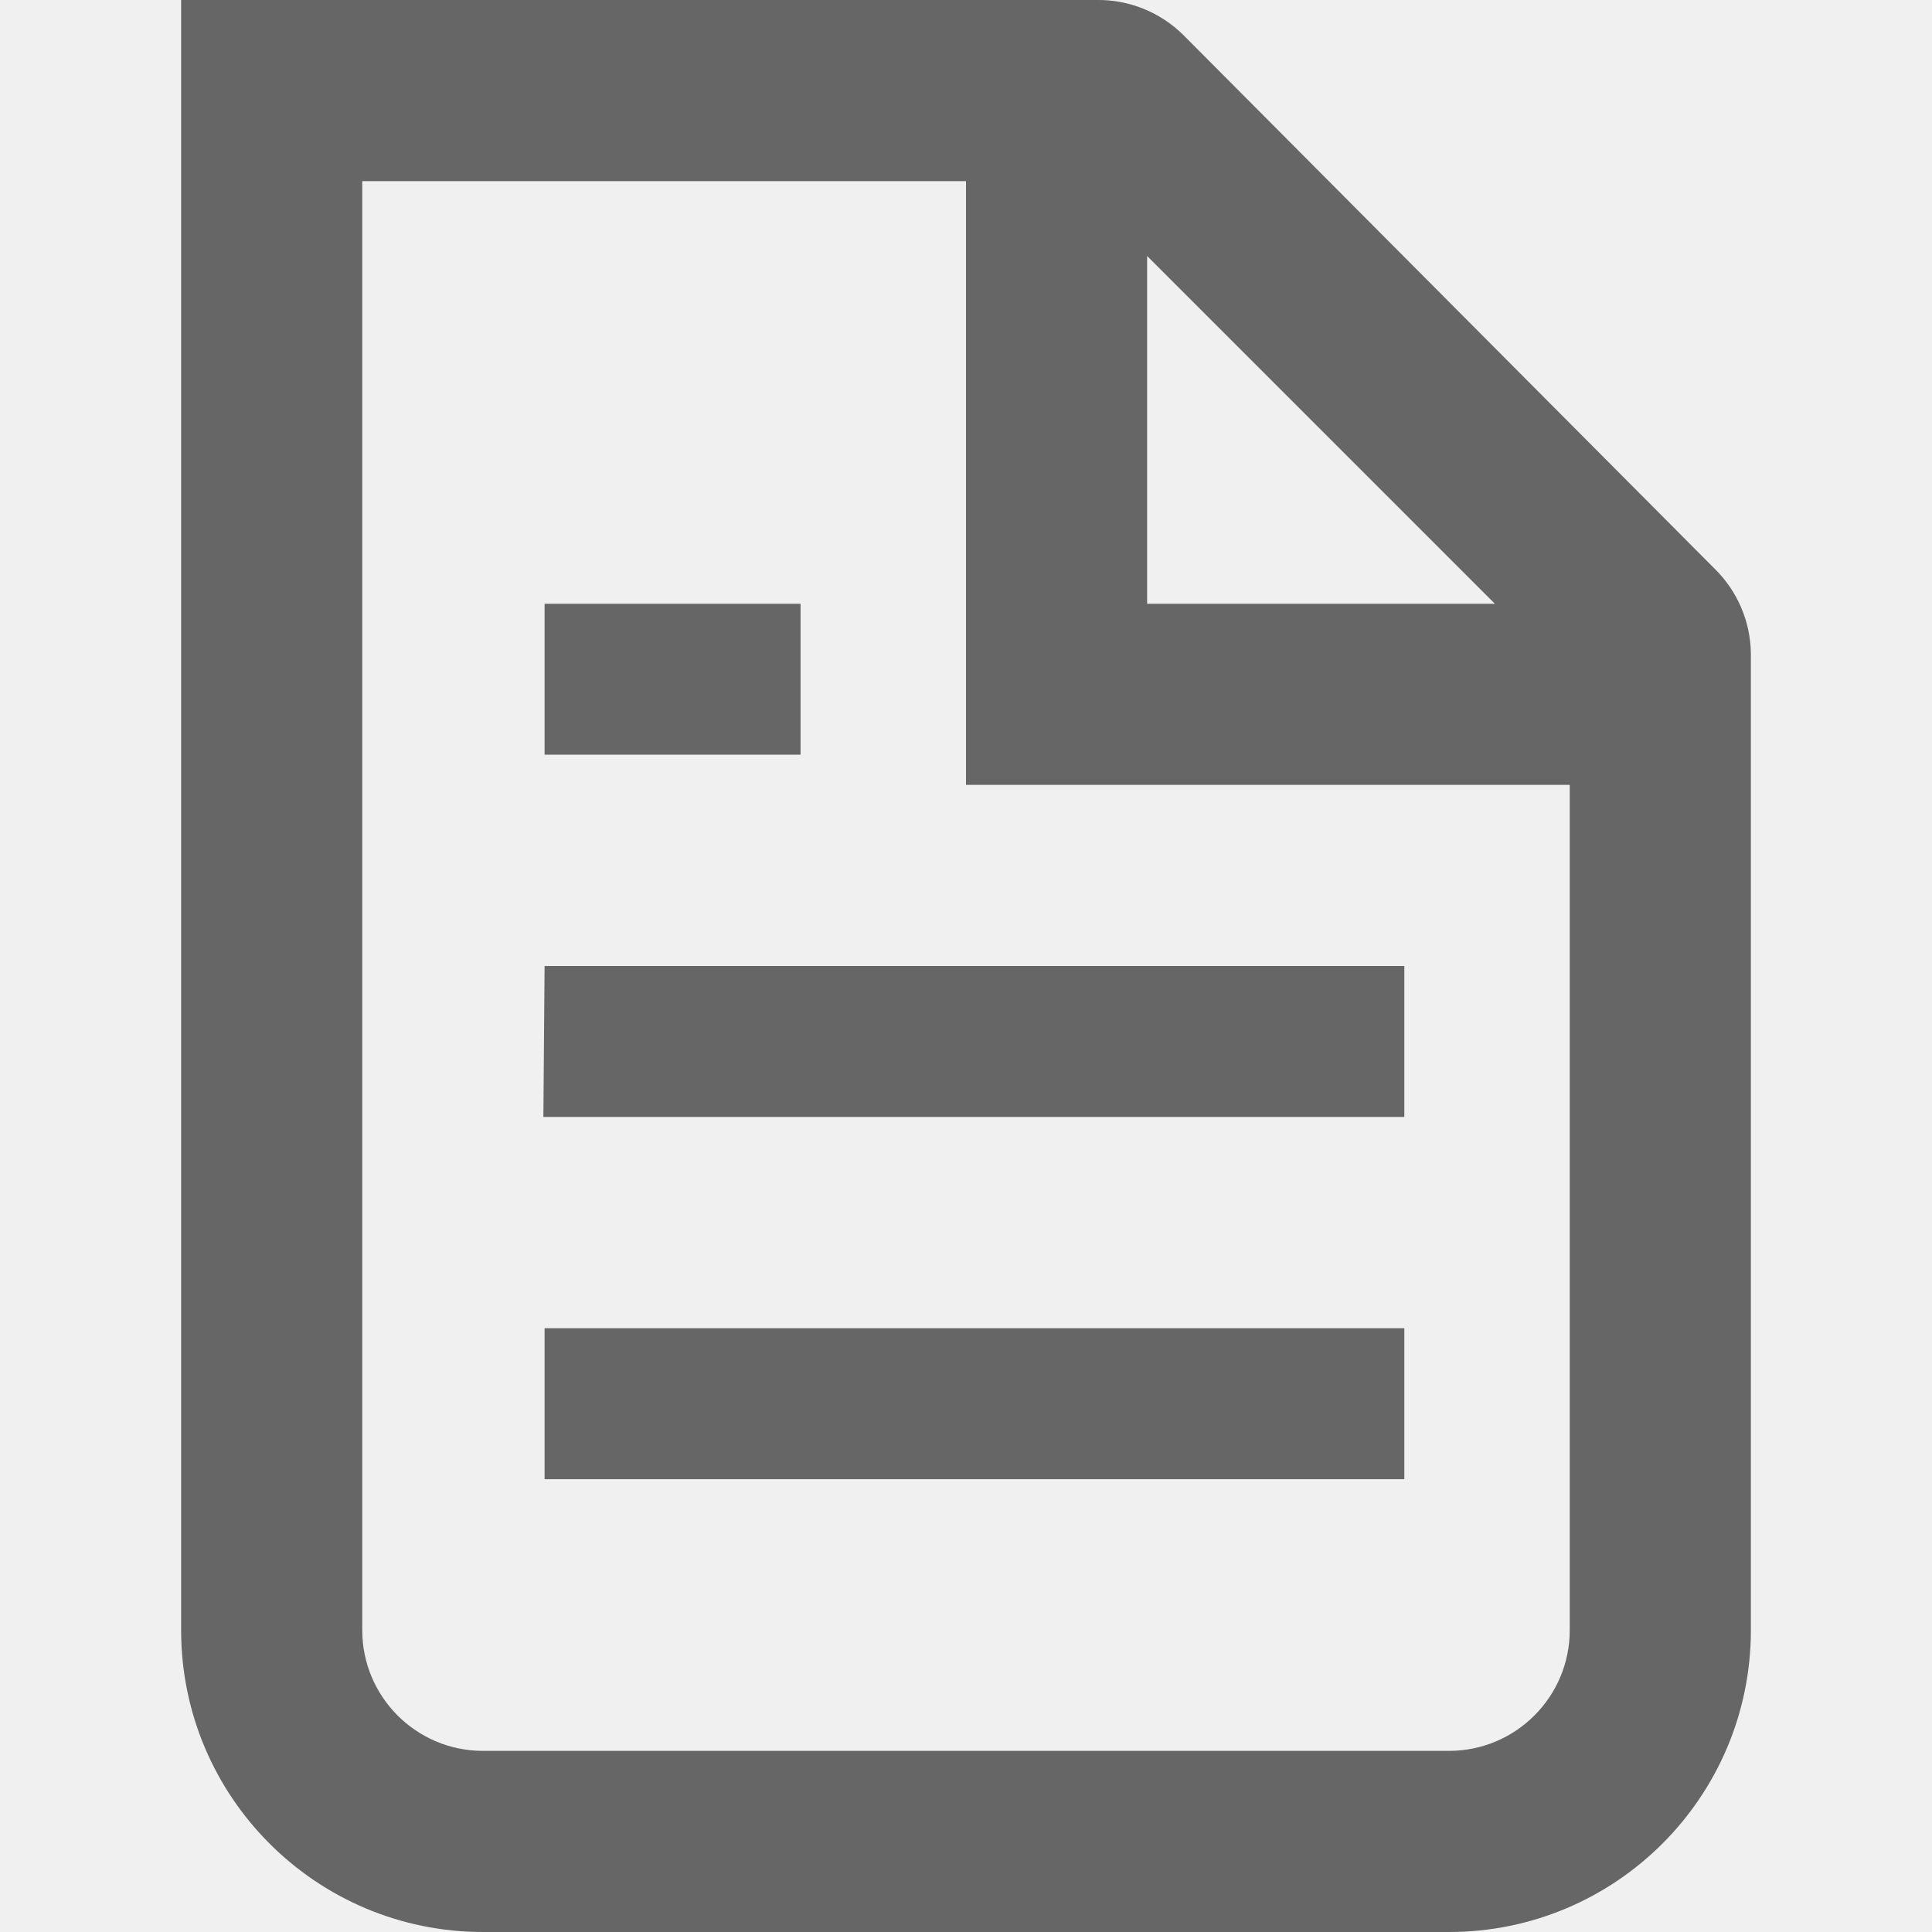
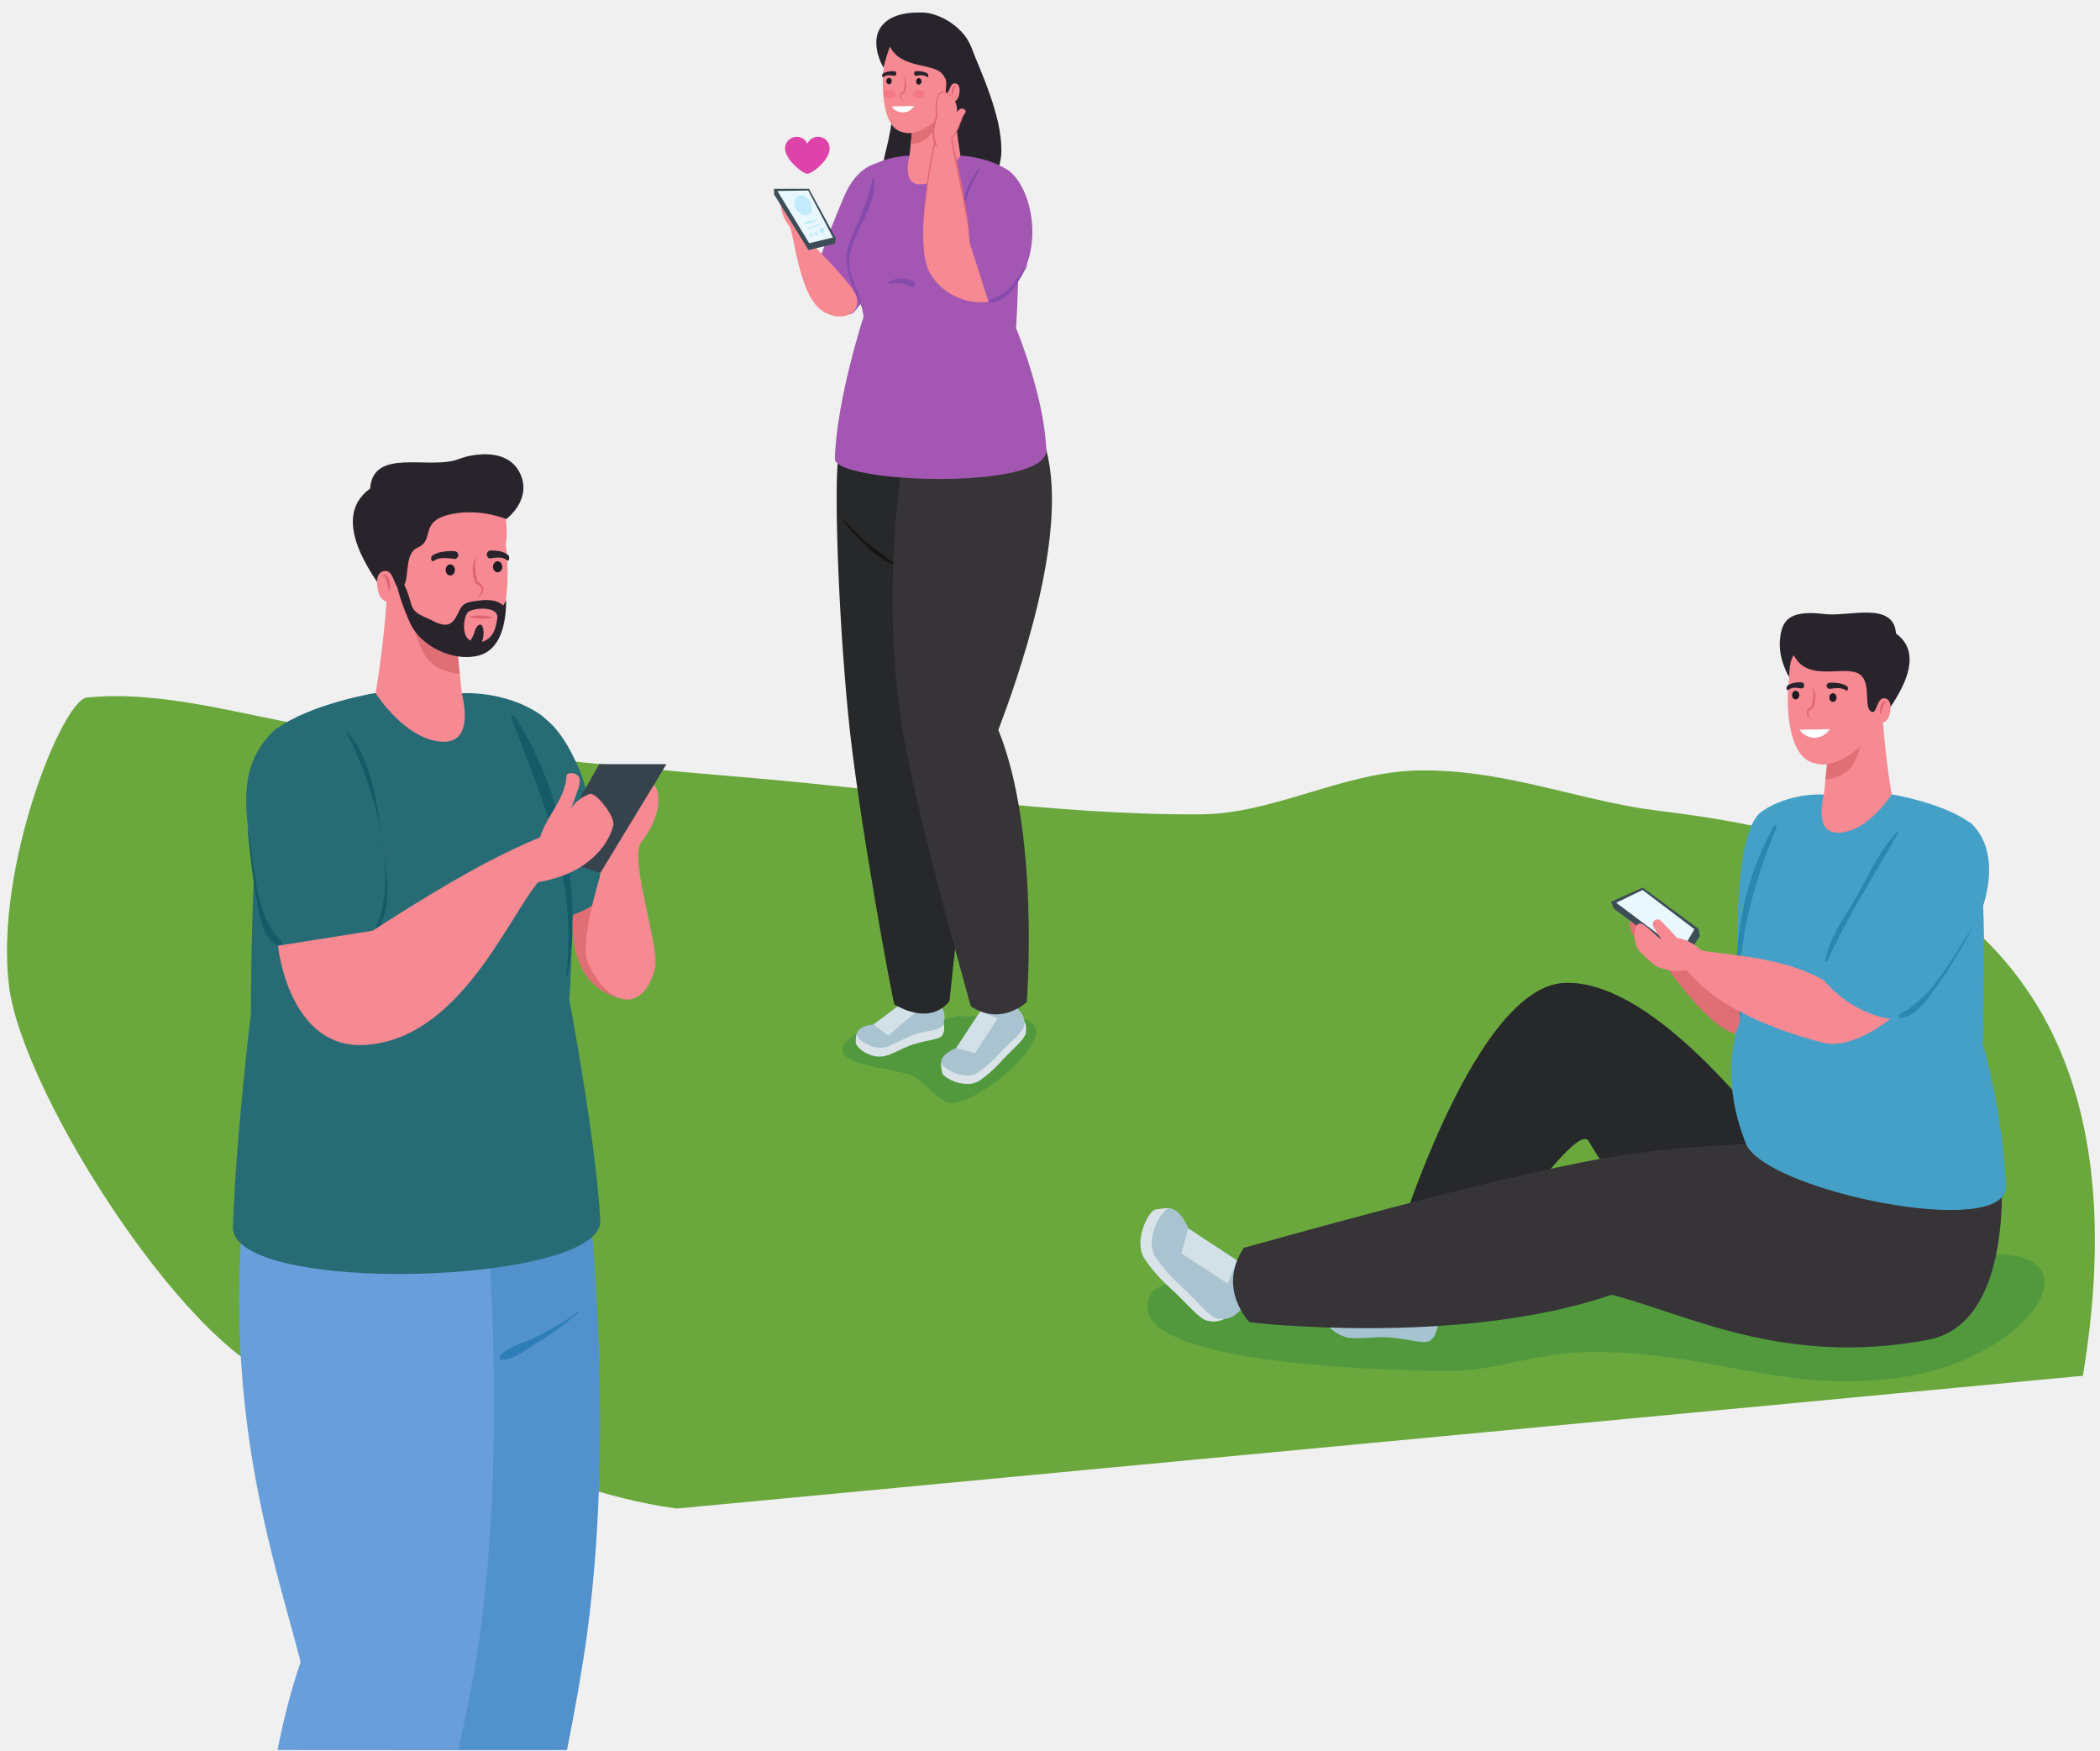
- <svg xmlns="http://www.w3.org/2000/svg" fill="none" viewBox="0 0 16 16">
-   <path d="M14.5 13.5V5.41a1 1 0 0 0-.3-.7L9.8.29A1 1 0 0 0 9.08 0H1.5v13.5A2.5 2.5 0 0 0 4 16h8a2.5 2.5 0 0 0 2.5-2.5m-1.5 0v-7H8v-5H3v12a1 1 0 0 0 1 1h8a1 1 0 0 0 1-1M9.5 5V2.12L12.38 5zM5.13 5h-.62v1.25h2.12V5zm-.62 3h7.12v1.25H4.5zm.62 3h-.62v1.25h7.12V11z" clip-rule="evenodd" fill="#666" fill-rule="evenodd" />
+ <svg xmlns="http://www.w3.org/2000/svg" viewBox="0 0 300 250">
+   <style>.B{fill:#f68992}.C{fill:#df6574}.D{fill:#29242c}.E{fill:#fff}.F{fill:#e06e75}.G{fill:#a9c4d0}.H{fill:#d2e1e7}.I{fill:#1f1b20}.J{fill:#e97d83}.K{fill:#d9e3e8}</style>
+   <defs>
+     <linearGradient id="A" x1=".439" x2=".448" y1="0" y2="0" gradientTransform="scale(1822.85 -1822.85)rotate(90 .826 -.145)" href="#U">
+       <stop offset="0" stop-color="#8ed8f0" />
+     </linearGradient>
+     <linearGradient id="B" x1=".439" x2=".448" y1="0" y2="0" gradientTransform="scale(1822.85 -1822.85)rotate(90 .83 -.141)" href="#U">
+       <stop offset="0" stop-color="#8ed8f0" />
+     </linearGradient>
+     <linearGradient id="C" x1=".421" x2=".43" y1="0" y2="0" gradientTransform="scale(1822.85 -1822.85)rotate(90 .83 -.141)" href="#U">
+       <stop offset="0" stop-color="#8cd7f0" />
+       <stop offset=".5" stop-color="#8cd7f0" />
+       <stop offset="1" stop-color="#8dd8f0" />
+     </linearGradient>
+     <linearGradient id="D" x1=".439" x2=".448" y1="0" y2="0" gradientTransform="scale(1822.85 -1822.85)rotate(90 .834 -.138)" href="#U">
+       <stop offset="0" stop-color="#8ed8f0" />
+     </linearGradient>
+     <linearGradient id="E" x1=".377" x2=".387" y1="0" y2="0" gradientTransform="scale(1822.86 -1822.86)rotate(90 .826 -.145)" href="#U">
+       <stop offset="0" stop-color="#8ad6ef" />
+       <stop offset=".5" stop-color="#8ad7f0" />
+     </linearGradient>
+     <linearGradient id="F" x1=".377" x2=".387" y1="0" y2="0" gradientTransform="scale(1822.86 -1822.86)rotate(90 .83 -.141)" href="#U">
+       <stop offset="0" stop-color="#8ad6ef" />
+       <stop offset=".5" stop-color="#8ad7f0" />
+     </linearGradient>
+     <linearGradient id="G" x1=".363" x2=".373" y1="0" y2="0" gradientTransform="scale(1822.86 -1822.86)rotate(90 .83 -.141)" href="#U">
+       <stop offset="0" stop-color="#89d6ef" />
+     </linearGradient>
+     <linearGradient id="H" x1=".377" x2=".387" y1="0" y2="0" gradientTransform="scale(1822.86 -1822.86)rotate(90 .834 -.138)" href="#U">
+       <stop offset="0" stop-color="#8ad6ef" />
+       <stop offset=".5" stop-color="#8ad7f0" />
+     </linearGradient>
+     <linearGradient id="I" x1=".421" x2=".43" y1="0" y2="0" gradientTransform="scale(1822.85 -1822.85)rotate(90 .826 -.145)" href="#U">
+       <stop offset="0" stop-color="#8cd7f0" />
+       <stop offset=".5" stop-color="#8cd7f0" />
+       <stop offset="1" stop-color="#8dd8f0" />
+     </linearGradient>
+     <linearGradient id="J" x1=".401" x2=".41" y1="0" y2="0" gradientTransform="scale(1822.83 -1822.83)rotate(90 .838 -.133)" href="#U">
+       <stop offset="0" stop-color="#8bd7f0" />
+     </linearGradient>
+     <clipPath id="K">
+       <path d="M1238.121 952.809h7.48v17.203h-7.48Zm0 0" />
+     </clipPath>
+     <clipPath id="L">
+       <path d="M1251.54 952.809h7.472v17.203h-7.473Zm0 0" />
+     </clipPath>
+     <clipPath id="M">
+       <path d="M1251.54 986.207h7.472v17.215h-7.473Zm0 0" />
+     </clipPath>
+     <clipPath id="N">
+       <path d="M1264.96 952.809h7.481v17.203h-7.48Zm0 0" />
+     </clipPath>
+     <clipPath id="O">
+       <path d="M1238.121 1065.441h7.48v17.188h-7.48Zm0 0" />
+     </clipPath>
+     <clipPath id="P">
+       <path d="M1251.54 1065.441h7.472v17.188h-7.473Zm0 0" />
+     </clipPath>
+     <clipPath id="Q">
+       <path d="M1251.54 1090.988h7.472v17.192h-7.473Zm0 0" />
+     </clipPath>
+     <clipPath id="R">
+       <path d="M1264.96 1065.441h7.481v17.188h-7.48Zm0 0" />
+     </clipPath>
+     <clipPath id="S">
+       <path d="M1238.121 986.207h7.48v17.215h-7.48Zm0 0" />
+     </clipPath>
+     <clipPath id="T">
+       <path d="M1281.762 1022.238h7.476v17.192h-7.476Zm0 0" />
+     </clipPath>
+     <linearGradient id="U" gradientUnits="userSpaceOnUse" />
+   </defs>
+   <path fill="#6aa83e" d="M297.554 196.492c12.901-77.668-50.795-78.833-64.019-81.195-10.453-1.87-19.915-5.463-30.972-5.255-10.686.196-20.573 6.21-31.11 6.266-21.263.114-43.069-3.438-64.283-5.224-21.008-1.772-41.653-3.753-62.596-7.315-10.462-1.778-21.572-5.209-32.177-4.141-3.475.353-13.162 24.234-11.115 41.14 1.904 15.729 26.733 54.204 40.384 56.679 18.26 3.311 33.978 15.052 54.974 18.009" />
+   <path d="M58.34 249.942h20.767c1.142-4.976 2.105-9.492 2.727-13.013 4.27-24.168 4.078-43.23.427-62.87-3.373-18.16-29.285-8.645-31.425 3.883-4.376 25.597 12.123 57.09 12.123 57.09s-3.035 5.843-4.618 14.91" class="B" />
+   <path fill="#5191cc" d="M55.552 249.942h25.45c1.208-6.123 2.225-11.848 2.854-16.483 4.444-32.789-.415-68.202-.415-68.202s-32.005-6.155-34.602 10.82c-4.024 26.333 6.193 43.57 10.166 57.1-1.627 5.345-2.729 11.043-3.453 16.765" />
+   <path d="M42.726 249.942h20.999l1.904-8.036c5.105-24.008 5.576-43.064 2.608-62.818-2.74-18.265-28.968-9.654-31.54 2.792-5.262 25.434 10.136 57.475 10.136 57.475s-2.259 4.014-4.107 10.587" class="B" />
+   <path fill="#689fdb" d="M39.648 249.942h25.831c.929-4.197 1.724-8.1 2.297-11.432 5.576-32.617 1.105-71.648 1.105-71.648s-33.162-8.442-34.358 8.694c-2.003 28.608 4.92 48.152 8.424 61.812-1.379 4.022-2.453 8.265-3.3 12.574" />
+   <g fill="#276b75">
+     <path d="M69.687 107.426c-.677 16.03-1.043 18.576 1.853 21.9 3.357 3.854 14.752.667 14.752.667-.535-2.359-1.05-14.16-3.488-19.977-3.147-7.509-6.223-8.046-6.223-8.046s-6.81 3.436-6.894 5.456" />
+     <path d="M33.27 175.197c-.33 9.915 53.003 8.323 52.49-.908-.644-11.585-4.427-31.492-4.427-31.492s2.411-36.224-4.107-40.72c-5.158-3.556-11.396-3.063-11.396-3.063l-12.373-.008s-9.131 1.533-13.996 5.109c-3.705 2.724-3.615 40.61-3.615 40.61s-2.144 17.596-2.575 30.472" />
+   </g>
+   <path d="M69.052 92.726c-1.557 1.046-3.657.804-3.657.804l.57 5.484s1.977 6.924-2.499 6.924c-5.43 0-9.805-6.932-9.805-6.932 1.456-8.738 1.711-15.526 1.711-15.526s-.83-1.818-.537-5.943c.379-5.201 9.458-8.448 9.458-8.448l7.516 2.921s.938 3.165.436 5.71c.697 5.257.16 12.767-3.193 15.006" class="B" />
+   <path d="M65.564 65.551c1.75-.692 7.295-1.826 8.905 2.469 1.336 3.563-2.144 6.115-2.144 6.115s-3.58-1.525-7.62-.751c-5.043.963-2.435 3.705-5.043 4.824-2.192.948-.891 5.307-2.433 5.822-1.416.47-1.871 1.984-2.315.69-.328-.951-8.477-10.324-2.042-14.936.43-5.96 8.564-2.598 12.692-4.233" class="D" />
+   <path d="M59.299 90.263c3.207 2.896 6.096 3.267 6.096 3.267l.286 2.77c-4.053-.62-5.113-2.121-6.382-6.037" class="F" />
+   <path d="M57.229 84.03c1.403-.239-.383 1.772-1.44 1.936-.757.117-1.452-.354-1.742-1.443-.321-1.2-.381-2.903.977-2.976 1.334-.07 1.24 2.647 2.205 2.483" class="B" />
+   <path d="M55.597 84.553l-.338-1.443c-.075-.342-.207-.69-.35-.779-.17-.062-.395.092-.387.075l.072-.12a.43.43 0 0 1 .363-.191c.21.03.375.184.477.356.107.17.173.36.238.552.086.388.107.781.06 1.075-.041.298-.135.475-.135.475" class="C" />
+   <path fill="#276b75" d="M39.708 135.07c4.83 3.649 21.954-4.592 21.748-8.964-.38-8.038-18.561-25.423-22.316-21.776-5.443 5.288-4.15 11.538-2.757 20.336 1.212 7.636 3.223 10.45 3.325 10.403" />
+   <path fill="#135b67" d="M49.498 104.65c3.812 7.23 7.813 20.464 4.03 28.2-.068.141.123.318.232.178 2.53-3.201 1.42-8.884.888-12.549-.735-5.064-1.4-11.941-5.003-15.944zm31.575 34.785c2.284-11.776-.889-27.04-7.572-37.102-.147-.224-.557-.087-.452.189 4.742 12.405 9.482 23.192 7.84 36.889z" />
+   <path d="M67.977 79.497l-.09.93c-.024.301-.001.61.013.909.042.601.174 1.191.344 1.777l-.098-.107c.237.129.478.273.66.497.179.219.301.52.262.814-.075.594-.593.965-1.075 1.075.455-.217.81-.65.818-1.09.01-.456-.42-.752-.831-.956l-.067-.032-.03-.075a5.1 5.1 0 0 1-.359-1.89c-.014-.324.053-.645.118-.962s.196-.604.335-.89" class="C" />
+   <path d="M72.553 80.089c-.097-.007-.333-.351-1.01-.442-.705-.102-1.56.158-1.66.107a.616.616 0 0 1-.042-1.078c.067-.048.782-.098 1.522.047s1.198.485 1.27.585c.218.316.076.789-.08.781m-10.726.07c.116-.005.403-.349 1.222-.44.856-.105 1.893.159 2.012.107.52-.222.56-.822.05-1.08-.082-.045-.946-.097-1.844.05-.898.141-1.453.484-1.537.581-.269.32-.098.792.097.782" class="D" />
+   <path d="M70.433 80.955c0 .433.294.786.662.786.356 0 .657-.353.657-.786s-.301-.794-.657-.794c-.368 0-.662.356-.662.794m-5.453.453c0 .435-.295.786-.662.786-.357 0-.655-.35-.655-.786s.298-.794.655-.794c.367 0 .662.356.662.794" class="I" />
+   <path fill="#135b67" d="M35.383 118.548c.359 3.575.724 7.099 1.386 10.631.328 1.762.955 5.245 3.056 5.825.347.097.652-.37.365-.627-3.866-3.436-3.754-11.081-4.74-15.837z" />
+   <path d="m89.81 142.797-3.968-14.163c-2.498 1.523-3.971 2.038-3.971 2.038s-1.393 10.943 7.94 12.125" class="F" />
+   <path d="M83.939 137.435c-1.227-2.767 1.92-12.774 1.92-12.774s-.987-2.396-.251-4.506c.597-1.705 4.006-3.675 4.006-3.675s1.67-4.087 3.506-4.42c.838-.155 1.253 2.25.666 4.089-.995 3.13-2.207 3.912-2.42 4.589-1.082 3.505 2.973 14.781 2.172 17.697-1.84 6.676-6.927 5.007-9.599-1" class="B" />
+   <path fill="#36434c" d="m78.178 122.24 7.597 2.421 9.432-15.525h-9.6z" />
+   <g class="B">
+     <path d="M52.367 149.231C66.642 148.15 73.431 128.674 77.845 125l-.333-5.566c-5.407 2.225-11.627 5.338-24.284 13.491l-13.52 2.145s1.507 15.014 12.66 14.162" />
+     <path d="M76.91 120.474c.686-3.576 3.896-6.118 4.023-9.751.015-.443 2.515-.73 1.754 1.67-.585 1.836-1.46 4.005-1.46 4.005s.328-2.008 3.003-3.003c.864-.321 3.704 3.21 3.38 4.506-.792 3.19-3.524 5.128-4.102 5.543-2.95 2.115-6.792 2.56-6.792 2.56z" />
+   </g>
+   <path d="M72.325 85.72c-.056 3.055-.63 7.27-4.292 7.991-3.514.697-7.871-1.437-9.391-4.612-.903-1.897-2.12-5.23-2.25-7.293 1.332.894 1.974 3.122 2.36 4.503.397 1.418 1.674 1.643 2.92 2.28 1.306.664 2.516 1.134 3.4-.336.818-1.371.693-2.083 2.468-2.352 1.475-.22 3.147-.49 4.354.573z" class="D" />
+   <path d="M66.795 87.491c.538-.697 4.563-1.072 4.24.858-.122.737-.283 1.86-.965 2.573-.878.923-2.391 1.264-3.302.215-.769-.889-.507-2.95.027-3.646" class="B" />
+   <path d="M68.3 89.317c-.298.267-.4.563-.505.941-.121.443-.317.788-.56 1.174-.544.874.866 1.7 1.38.807.424-.745.659-2.056.276-2.847-.11-.228-.421-.223-.59-.075" class="D" />
+   <path d="M70.391 88.188s-.211.067-.532.115-.742.062-1.165.064c-.423-.027-.843-.064-1.16-.136s-.522-.15-.522-.15.214-.067.533-.115c.318-.054.741-.062 1.164-.064.42.027.844.064 1.16.136a3.76 3.76 0 0 1 .522.15" class="C" />
+   <path fill="#2d7db8" d="M82.588 187.366c-1.732 1.289-3.65 2.329-5.54 3.367-1.715.943-4.305 1.455-5.597 2.903-.182.207-.064.548.23.55 1.765.01 3.63-1.577 5.106-2.448 2.114-1.244 3.994-2.715 5.883-4.265z" />
+   <path fill="#52993e" d="M286.117 179.166c13.047.732 3.048 15.08-14.545 17.558-15.98 2.25-25.183-2.95-41.644-3.603-10.18-.403-15.532 2.701-22.735 2.701-3.716 0-48.705-.34-42.769-11.029 3.375-6.078 64.163-3.038 68.793-4.5z" />
+   <path d="M204.803 189.617c-.819.678-3.213-.474-5.525-.77-2.504-.32-3.277.3-5.681-.098-1.52-.251-2.93-1.314-3.394-2.222-.456-.887.65-2.406 1.934-1.224 1.818.31 3.9-1.246 5.273-1.636s3.814-.782 3.814-.782 6.207-.366 5.179 2.085.2 3.157-1.6 4.647" class="J" />
+   <path d="M204.583 183.611c-.053.29-.231.512-.29.79l.1.244.086.051c.144.085.304.046.426-.056.361-.31.42-.795.083-1.136-.119-.122-.37-.075-.405.107m-12.69 2.058c.305.758 1.055 1.91 1.86 2.17l.131-.171c-.19-.358-.531-.6-.819-.882l-1.075-1.173z" class="C" />
+   <path d="M200.826 183.648l5.564 1.492 2.25-5.489c-.045-.266-6.54-2.13-6.844-1.902-.304.234-.97 5.899-.97 5.899" class="E" />
+   <path fill="#a5c3d0" d="M204.286 191.482c-.788.553-2.857-.232-5.847-.473-2.012-.16-4.835.388-6.308-.08-2.767-.886-3.882-3.69-3.628-4.313.195-.486.544-1.344.8-1.47 4.852 2.764 12.55.88 12.55.88l3.638 2.534c-.127 1.023-.276 2.266-1.205 2.922" />
+   <path d="M205.308 189.524c-1.036 1.304-3.618-.371-7.225-.156l-3.986.224c-3.178-.031-5.324-3.692-4.794-4.445.98-1.394 3.61-.455 3.61-.455l7.738-2.039s.226-.948.675-1.34 2.185.545 2.41.908-.357 1.339.47 1.78 1.921.595 2.448.353c.483.369-.442 1.44-.442 1.44-.126 1.019.425 2.063-.904 3.73" class="G" />
+   <path d="m192.914 184.692 1.794 3.004 7.42-2.482-1.477-2.56z" class="H" />
+   <path fill="#27282a" d="M198.025 182.65c5.315 6.689 9.96 3.283 9.96 3.283s16.979-26.42 18.978-22.94c5.969 10.406 18.836 22.035 21.776 22.791 17.052 4.39 11.329-14.667 7.767-19.247-7.09-9.116-21.104-26.504-32.92-26.167-13.675.39-25.574 41.34-25.561 42.28" />
+   <path d="M253.41 142.506c-1.62-1.739-12.297-5.396-12.297-5.396s-.095-1.744-1.157-2.814c-.858-.865-3.503-1.07-3.503-1.07s-2.205-2.005-3.421-1.673c-.554.149-.105 1.734.783 2.68 1.516 1.616 2.482 1.738 2.806 2.09 1.68 1.818 6.435 9.318 10.731 11.135 4.302 1.814 9.129-1.648 6.057-4.952" class="F" />
+   <g class="B">
+     <path d="M226.665 167.07c18.89-4.017 33.884-4.384 49.423-2.05 14.374 2.157 7.6 22.79-2.192 24.816-20.012 4.14-45.224-7.975-45.224-7.975s-5.037 2.845-12.83 4.283c-6.87 1.266-37.215.305-37.215.305l-.318-5.708s34.249-10.673 48.356-13.671" />
+     <path d="M174.873 187.524c-2.621 0-2.646-2.818-5.177-4.652-2.004-1.446-3.76-2.438-4.13-3.023-1.183-1.856-.38-6.428 1.18-6.428.98 0 .95 1.793 2.387 2.42 5.176 2.25 7.547 5.02 9.176 4.9s2.384 5.455.318 5.708-1.896 1.075-3.754 1.075" />
+   </g>
+   <path d="m179.018 184.657-.41.361c-.17-.242-.085-.304-.321-.492-.13-.103-.296-.069-.354.092-.15.413.1.932.541 1.05.5.132.72-.489.854-.83.065-.173-.19-.312-.31-.18M167.01 177.874c.157-.366.275-.741.4-1.12.145-.446.389-.85.516-1.3l-.054-.031c-.58.58-.89 1.638-.894 2.441z" class="C" />
+   <path d="M177.479 180.851l.692 5.718 5.933.034c.232-.139-.656-7.149-.983-7.344s-5.642 1.592-5.642 1.592" class="E" />
+   <path d="M172.441 188.617c-1.23-.31-3.008-2.621-5.402-4.783a22.5 22.5 0 0 1-3.46-3.94c-1.8-2.617.521-6.919 1.42-7.119.51-.114 1.905-.322 2.154-.186.533 5.56 7.707 10.905 7.707 10.905l.524 4.643c-.908.484-1.704.787-2.943.48" class="K" />
+   <path d="M173.99 188.334c-1.258-.185-3.012-2.621-5.4-4.782a22.4 22.4 0 0 1-3.464-3.94c-1.8-2.616.944-7.034 1.868-7.034 1.705 0 2.746 2.867 2.746 2.867l6.998 4.584s1.327-.36 1.905-.219.485 2.423.314 2.816-1.197.7-1.085 1.626c.112.932.62 1.917 1.121 2.21-.023.607-1.431.465-1.431.465-.907.483-1.46 1.716-3.572 1.407" class="G" />
+   <path d="m169.74 175.445-.958 3.577 6.602 4.304 1.354-3.297z" class="H" />
+   <path fill="#363437" d="M177.677 178.215c-3.882 5.91.844 10.636.844 10.636s29.88 3.55 51.716-3.933c10.749 2.756 24.579 10.32 45.178 6.437 13.28-2.504 10.297-26.844 10.297-26.844s-30.713-3.518-56.374.874c-16.525 2.826-50.562 12.577-51.661 12.83" />
+   <path fill="#45a0c7" d="M286.55 169.405c.261 7.803-34.433.679-37.135-6.073-4.155-10.393-.844-17.474-.844-17.474s-2.006-26.429 3.124-29.966c4.057-2.802 8.965-2.41 8.965-2.41l9.736-.007s7.184 1.204 11.012 4.02c2.914 2.144 1.855 31.57 1.855 31.57s2.951 10.212 3.287 20.34" />
+   <path d="M258.125 108.535c1.229.819 2.879.631 2.879.631l-.449 4.316s-1.558 5.445 1.966 5.445c4.274 0 7.713-5.452 7.713-5.452-1.142-6.876-1.344-12.218-1.344-12.218s.653-1.43.422-4.677c-.298-4.09-7.442-6.644-7.442-6.644l-5.913 2.296s-.74 2.492-.344 4.494c-.549 4.137-.127 10.046 2.512 11.809" class="B" />
+   <path d="M260.641 87.697c-5.401-.676-6.055 1.236-6.335 3.416-.385 2.97 1.307 5.613 1.307 5.613s-.1-2.129.64-3.162c2.162 4.286 8.007.919 9.792 3.08 1.197 1.45.167 4.644 1.384 5.046 1.115.37 1.473 1.561 1.82.544.258-.748 6.673-8.122 1.608-11.752-.339-4.69-6.75-2.351-10.216-2.785" class="D" />
+   <path d="M265.8 106.596c-2.523 2.278-4.796 2.57-4.796 2.57l-.227 2.18c3.19-.487 4.022-1.67 5.024-4.75" class="F" />
+   <path d="M267.43 101.69c-1.105-.187.3 1.396 1.131 1.524.597.094 1.141-.278 1.372-1.136.252-.941.298-2.284-.77-2.34-1.049-.057-.975 2.082-1.734 1.952" class="B" />
+   <path d="M268.712 102.103s-.068-.14-.105-.376a2.4 2.4 0 0 1 .046-.844c.096-.282.215-.645.561-.714.168 0 .246.102.283.156l.061.088c.01.012-.168-.112-.305-.056-.112.068-.217.34-.273.612-.083.268-.13.554-.186.765a7 7 0 0 0-.082.369" class="C" />
+   <path fill="#45a0c7" d="M273.725 142.396c-5.628-4.84-9.785-4.16-9.622-7.595.298-6.328 14.604-20.007 17.56-17.14 4.28 4.163 2.425 11.921-.848 17.054s-7.007 7.715-7.09 7.681" />
+   <path fill="#2888b0" d="M271.14 118.708c-2.691 2.694-4.22 6.407-6.105 9.648-1.493 2.57-3.904 5.903-4.272 8.937l.217.058c2.999-6.498 6.759-12.34 10.277-18.553zm-22.328 26.558c-1.14-9.573 1.476-18.405 5.007-27.187.085-.208-.249-.337-.357-.15-4.48 7.779-6.51 18.525-4.794 27.357z" />
+   <path d="M258.97 98.126c.227.436.357.948.357 1.455a4 4 0 0 1-.28 1.485l-.025.061-.053.027c-.322.158-.661.392-.654.749.01.344.28.697.643.86-.372-.097-.787-.376-.846-.848-.056-.495.364-.856.727-1.032l-.078.086c.134-.46.236-.925.27-1.397a6.6 6.6 0 0 0-.06-1.446" class="C" />
+   <path d="M255.372 98.589c.075-.005.261-.275.794-.347.554-.08 1.227.125 1.305.083a.483.483 0 0 0 .035-.846c-.055-.039-.615-.078-1.197.038s-.945.38-1 .46c-.174.246-.062.62.063.612m8.439.058c-.09-.007-.317-.277-.96-.35-.673-.081-1.49.126-1.586.084-.407-.175-.44-.642-.04-.845.067-.04.745-.079 1.452.036s1.144.383 1.21.459c.212.25.075.622-.076.616" class="D" />
+   <path d="M261.407 104.136c-1.341 1.943-3.662 1.268-4.297.086z" class="E" />
+   <path fill="#3d4d57" d="m242.824 133.709-2.287 3.457-9.973-7.379-.429-.992 4.543-2.034 7.987 5.911z" />
+   <path fill="#e8f8fe" d="m242.061 132.709-1.872 3.204-9.303-6.984 3.772-1.816z" />
+   <g class="B">
+     <path d="M260.585 140.033c-5.994-3.46-14.15-3.647-17.958-4.335l-1.834 2.66c2.065 2.602 6.961 7.247 19.539 10.539 4.325 1.131 9.71-3.378 9.71-3.378s-5.237-.506-9.457-5.486" />
+     <path d="M241.59 138.22c-2.143 1.194-5.088-.272-5.088-.272s-.81-.624-2.182-1.975c-1.108-1.087-1.032-3.952-.061-4.096.66-.097 2.627 2.16 3.091 2.28 0 0-.748-1.002-1.158-1.841a.674.674 0 0 1 1.077-.792c.583.553 1.327 1.35 2.298 2.413 2.628.466 4.113 2.46 4.113 2.46z" />
+   </g>
+   <path d="M257.037 99.272c0 .34-.23.62-.519.62-.28 0-.514-.28-.514-.62s.233-.622.514-.622c.29 0 .52.278.52.622m4.292.356c0 .341.23.62.52.62.28 0 .517-.279.517-.62s-.236-.622-.516-.622c-.29 0-.52.278-.52.622" class="I" />
+   <path fill="#2888b0" d="M281.806 132.42c-2.924 4.307-5.591 9.93-10.383 12.385-.258.131-.14.568.149.549 2.27-.137 4.082-3.07 5.258-4.704 1.884-2.611 3.45-5.398 5.022-8.203z" />
+   <g transform="matrix(.27009 0 0 .27009 -204.108 -239.349)">
+     <g clip-path="url(#K)">
+       <path fill="url(#A)" d="M1245.602 970.012h-7.48v-17.203h7.48Zm0 0" />
+     </g>
+     <g clip-path="url(#L)">
+       <path fill="url(#B)" d="M1259.012 970.012h-7.473v-17.203h7.473Zm0 0" />
+     </g>
+     <g clip-path="url(#M)">
+       <path fill="url(#C)" d="M1259.012 1003.422h-7.473v-17.215h7.473Zm0 0" />
+     </g>
+     <g clip-path="url(#N)">
+       <path fill="url(#D)" d="M1272.441 970.012h-7.48v-17.203h7.48Zm0 0" />
+     </g>
+     <g clip-path="url(#O)">
+       <path fill="url(#E)" d="M1245.602 1082.629h-7.48v-17.188h7.48Zm0 0" />
+     </g>
+     <g clip-path="url(#P)">
+       <path fill="url(#F)" d="M1259.012 1082.629h-7.473v-17.188h7.473Zm0 0" />
+     </g>
+     <g clip-path="url(#Q)">
+       <path fill="url(#G)" d="M1259.012 1108.18h-7.473v-17.192h7.473Zm0 0" />
+     </g>
+     <g clip-path="url(#R)">
+       <path fill="url(#H)" d="M1272.441 1082.629h-7.48v-17.188h7.48Zm0 0" />
+     </g>
+     <g clip-path="url(#S)">
+       <path fill="url(#I)" d="M1245.602 1003.422h-7.48v-17.215h7.48Zm0 0" />
+     </g>
+     <g clip-path="url(#T)">
+       <path fill="url(#J)" d="M1289.238 1039.43h-7.476v-17.192h7.476Zm0 0" />
+     </g>
+   </g>
+   <path fill="#52993e" d="M144.932 145.354c9.005.55-4.23 11.76-8.629 12.184-2.026.195-3.952-2.807-5.753-3.808-2.285-1.267-15.301-1.585-8.039-6.26 2.035-1.376 10.963-1.267 14.16-2.37z" />
+   <path d="M126.18 23.636c0 4.993 4.63 6.281 8.534 6.281 3.91 0 8.344-3.509 8.344-8.502s-2.918-11.104-4.25-14.532c-.877-2.255-11.224.2-11.167 5.902.062 6.282-1.461 9.145-1.461 10.85" class="D" />
+   <path d="M120.667 64.153c.113-9.46 16.433-9.53 17.513 4.441s-7.379 38.315-7.379 38.315 2.585 1.907 3.349 9.267c.515 4.96.116 26.555.116 26.555h-4.197l-6.863-40.635c-1.464-10.842-2.666-27.539-2.539-37.943" class="J" />
+   <path d="M134.338 137.94l-.097-7.898-.026-3.946-.027-1.968-.084-1.964-.095-1.961c-.008-.656-.094-1.278-.192-1.942l-.313-1.936-.423-1.896a54 54 0 0 0-1.135-3.744l-1.458-3.62-.078-.16.08-.155a198 198 0 0 0 2.27-4.49l2.224-4.513 1.08-2.273 1.054-2.282 1.915-4.66-1.647 4.767c-.252.808-.619 1.567-.946 2.34l-1.007 2.314c-1.313 3.1-2.812 6.11-4.322 9.119l.003-.317c.59 1.207 1.067 2.436 1.534 3.681a38.18 38.18 0 0 1 1.148 3.814c.17.643.276 1.308.416 1.962.152.656.211 1.307.297 1.96.087.64.17 1.32.174 1.982l.074 1.986c.02.658.071 1.323.042 1.982l-.038 1.978-.097 3.949z" class="C" />
+   <path d="M134.456 146.42c-.381.706-2.372.574-4.068 1.017-1.837.48-2.201 1.129-3.99 1.525-1.132.251-2.415-.093-2.99-.594-.57-.491-.221-1.863 1.005-1.399 1.353-.294 2.371-1.96 3.217-2.62s2.439-1.618 2.439-1.618 4.227-1.996 4.197 0 1.026 2.147.19 3.69" class="J" />
+   <path d="M132.62 142.324c.063.21.034.376.015.586l.205.157.148-.038.187-.19c.067-.345 0-.523-.286-.72-.135-.095-.311.058-.268.205m-8.273 4.975c.492.478 1.195.934 1.894.986l.043-.162c-.564-.367-1.262-.624-1.885-.894z" class="C" />
+   <path d="M130.006 143.377l4.3-.521.025-4.46c-.105-.172-5.156.35-5.305.597s.98 4.384.98 4.384" class="E" />
+   <path d="M134.617 147.868c-.391.606-2.055.64-4.207 1.31-1.448.454-3.264 1.63-4.422 1.716-2.177.162-3.741-1.483-3.741-1.989 0-.393.003-1.09.146-1.247 4.16.565 8.997-2.912 8.997-2.912l3.25.746c.199.748.441 1.658-.023 2.376" class="K" />
+   <path d="M134.782 146.216c-.357 1.202-2.628.759-5.083 1.917l-2.717 1.278c-2.223.87-4.746-1.077-4.589-1.753.291-1.248 2.39-1.334 2.39-1.334l4.824-3.593s-.111-.724.092-1.123 1.677-.234 1.937-.044.126 1.032.826 1.111 1.507-.124 1.807-.443c.44.122.097 1.13.097 1.13.197.744.872 1.32.416 2.854" class="G" />
+   <path d="m124.783 146.324 2.093 1.593 4.479-3.813-1.748-1.373z" class="H" />
+   <g class="B">
+     <path d="M130.31 106.899c-3.02-14.199-3.3-27.899-1.546-39.58 1.623-10.803 16.034-17.772 20.2-2.787 4.115 14.8-7.539 40.857-7.539 40.857s2.139 3.789 3.22 9.644c.953 5.165.23 27.974.23 27.974l-4.29.24s-8.024-25.742-10.277-36.348" />
+     <path d="M145.682 145.83c0 1.97-2.117 1.988-3.494 3.892-1.089 1.503-1.831 2.824-2.275 3.103-1.393.888-4.832.289-4.832-.888 0-.736 1.35-.714 1.818-1.794 1.693-3.889 3.774-5.672 3.687-6.896s4.1-1.793 4.29-.24.806 1.426.806 2.823" />
+   </g>
+   <path d="M143.528 142.712c.35.322.167.327-.098.552l.11.272c.347.035.62-.076.75-.416.135-.36-.403-.548-.627-.64zm-5.1 9.029c-.578-.267-1.216-.48-1.818-.69l-.021.04c.481.416 1.2.675 1.834.672z" class="C" />
+   <path d="M140.668 143.869l4.297-.522.026-4.456c-.105-.175-5.374.492-5.52.737s1.197 4.24 1.197 4.24" class="E" />
+   <path d="M146.504 147.655c-.23.93-1.97 2.263-3.595 4.062a17 17 0 0 1-2.96 2.602c-1.966 1.352-5.202-.393-5.351-1.068-.086-.383-.243-1.43-.14-1.62 4.178-.4 8.197-5.794 8.197-5.794l3.49-.391c.365.684.591 1.28.36 2.21" class="K" />
+   <path d="M146.293 146.494c-.138.945-1.968 2.26-3.597 4.06a16.6 16.6 0 0 1-2.96 2.6c-1.966 1.356-5.287-.71-5.287-1.401 0-1.283 2.156-2.067 2.156-2.067l3.443-5.258s-.27-.997-.161-1.432c.102-.435 1.82-.364 2.114-.237s.527.899 1.224.815 1.44-.464 1.659-.843c.459.02.351 1.078.351 1.078.364.681 1.29 1.097 1.058 2.685" class="G" />
+   <path d="m136.605 149.686 2.688.722 3.235-4.962-2.48-1.018z" class="H" />
+   <path fill="#27282a" d="M127.773 143.467c5.583 3.173 7.868-.509 7.868-.509l5.213-48.473c.969-6.879 3.538-26.015 2.53-28.89-1.23-3.513-22.971-4.868-23.605-.555s-.057 22.158 1.392 37.056c1.397 14.342 6.33 40.72 6.602 41.37" />
+   <path fill="#171616" d="M120.254 74.069c.597.92 1.334 1.733 2.098 2.517 1.456 1.49 3.28 3.325 5.267 4.062l.11-.192c-1.708-1.399-3.543-2.547-5.136-4.11l-2.282-2.32z" />
+   <path fill="#363437" d="M138.687 143.72c4.441 2.92 7.996-.632 7.996-.632s1.9-24.241-4.063-38.833c2.455-6.529 10.152-27.54 6.852-39.977-.954-3.598-20.707 3.042-20.707 3.042s-3.023 18.28.277 37.569c2.123 12.422 9.453 38.005 9.645 38.83" />
+   <g fill="#a357b2">
+     <path d="M127.73 27.215c.403 9.484-3.96 15.33-5.674 17.298-1.986 2.276-5.395-6.347-5.395-6.347 2.453-6.683 2.48-6.656 3.922-10.096 1.86-4.443 4.738-4.738 4.738-4.738s2.36 2.689 2.409 3.883" />
+     <path d="M149.472 64.278c.197 5.866-30.304 4.74-30.207 1.236.232-8.41 4.108-20.312 4.108-20.312s-3.694-18.294.162-20.955c3.05-2.103 6.477-2.005 6.477-2.005l7.32-.006s4.062.165 6.939 2.28c2.19 1.611.883 22.344.883 22.344s4.065 9.804 4.318 17.418" />
+   </g>
+   <path d="M128.105 18.524c.921.615 2.164.475 2.164.475l-.337 3.243s-1.17 4.093 1.479 4.093c3.211 0 5.796-4.099 5.796-4.099-.855-5.168-1.01-9.183-1.01-9.183s.492-1.075.316-3.516c-.224-3.074-5.59-4.996-5.59-4.996l-3.612 1.417s-.82 1.833-1.029 3.404c-.413 3.109-.16 7.836 1.823 9.162" class="B" />
+   <path d="M132.003 1.8c-5.061-.246-6.555 1.989-6.769 3.628-.289 2.232.984 4.22.984 4.22s.38-1.65.92-2.983c1.624 3.222 6.132 2.277 7.474 3.902.9 1.09.457 1.432.488 2.812.02.882 1.105 1.174 1.368.408.194-.563 2.782-2.715 2.565-5.72-.254-3.526-4.407-6.14-7.03-6.267" class="D" />
+   <path d="M133.874 17.065c-1.896 1.713-3.605 1.934-3.605 1.934l-.17 1.636c2.398-.366 3.024-1.254 3.775-3.57" class="F" />
+   <path d="M135.1 13.38c-.831-.143.225 1.047.852 1.144.448.07.859-.21 1.028-.855.19-.709.227-1.716-.578-1.758-.788-.043-.731 1.565-1.302 1.468" class="B" />
+   <path d="M136.065 13.688s-.056-.106-.075-.281a3 3 0 0 1 .03-.635c.086-.212.177-.47.423-.534l.21.113.047.067-.23-.046c-.1.04-.175.26-.205.463-.073.198-.12.415-.14.576l-.06.277" class="C" />
+   <path fill="#a357b2" d="M140.964 43.008c-4.23-3.637-3.338-12.818-3.216-15.402.224-4.756 5.083-5.12 7.36-2.242 2.785 3.52 3.221 10.152.764 14.007s-4.846 3.665-4.908 3.637" />
+   <path fill="#854aaa" d="M139.911 24.02c-2.023 2.282-2.636 5.557-3.152 8.463-.554 3.132 1.312 5.267 2.488 8.046l.159-.068c-.973-3.09-2.941-5.18-2.304-8.605.497-2.66 1.594-5.416 2.896-7.769zm-16.595 19.968l-1.653-4.482c-.888-2.6.041-4.623 1.135-6.905 1.002-2.088 2.352-4.576 2.077-6.942-.02-.15-.26-.216-.29-.04-.545 3.261-2.103 6.108-3.272 9.165-1.18 3.084.645 6.485 1.901 9.248zm3.771-3.416c.66-.157 1.294-.22 1.964-.084.493.1 1.023.668 1.52.472l.152-.199.01-.127c.014-.14-.086-.262-.192-.335-.985-.694-2.592-.707-3.573-.01-.14.1-.059.326.12.283" />
+   <path d="M129.186 10.952c.178.328.25.715.254 1.094a2.5 2.5 0 0 1-.211 1.113l-.016.043-.033.015c-.25.113-.505.305-.491.575.016.257.213.524.488.646-.277-.073-.596-.282-.632-.636-.035-.371.282-.626.546-.766l-.051.057c.087-.35.165-.697.205-1.054.027-.36-.01-.712-.06-1.087" class="C" />
+   <path d="M126.128 11.027c.062-.004.213-.208.643-.263.451-.06.997.095 1.061.064.273-.132.294-.484.027-.638-.045-.027-.5-.057-.972.028s-.764.287-.81.346c-.138.187-.046.467.051.463m6.372 0c-.06-.004-.211-.208-.643-.263-.448-.06-.994.095-1.06.064-.271-.132-.294-.484-.026-.638.046-.027.5-.057.972.028s.765.287.808.346c.143.187.051.467-.051.463" class="D" />
+   <path d="M130.614 15.133c-1.007 1.46-2.751.952-3.227.063z" class="E" />
+   <path fill="#f57687" d="M126.218 13.444c0 .297.386.54.866.54s.867-.243.867-.54-.389-.54-.867-.54-.866.242-.866.54m4.164 0c0 .297.39.54.867.54s.868-.243.868-.54-.387-.54-.868-.54-.867.242-.867.54" />
+   <path d="M122.309 42.228c-.535-1.708-6.593-7.644-6.593-7.644s.502-1.212.128-2.284c-.301-.866-2.033-1.86-2.033-1.86s-.844-2.075-1.773-2.244c-.424-.077-.635 1.142-.338 2.072.502 1.588 1.118 1.985 1.226 2.328.548 1.778 1.346 8.402 3.673 11.025 2.332 2.628 6.726 1.842 5.71-1.393" class="B" />
+   <path fill="#3d4d57" d="m119.244 34.824-3.745.889-4.907-7.932-.022-.812h4.997l3.855 7.088z" />
+   <path fill="#e8f8fe" d="m118.99 33.914-3.385.827-4.548-7.468 4.4-.063z" />
+   <path fill="#c2ebfb" d="M113.655 28.35c.348-.658 1.157-.564 1.624-.085.399.408.702 1.036.719 1.611.02.672-.69 1.097-1.278.815l-.081-.047c-.262-.09-.473-.285-.66-.505-.407-.483-.642-1.19-.324-1.79m1.256 3.464c.22-.197.57-.206.851-.26l1.12-.218.01.02c-.354.183-.665.353-1.052.482-.275.092-.65.214-.917.063zm.386.831c.225-.175.535-.216.8-.318l1.09-.4.056.092c-.206.208-.482.303-.748.403-.187.07-.385.108-.573.156s-.343.178-.535.222zm2.126-.086c.481 0 .481.746 0 .746s-.48-.746 0-.746m-.824.524c.338 0 .338.525 0 .525s-.338-.525 0-.525m-.696.233c.321 0 .321.5 0 .5s-.324-.5 0-.5" />
+   <g class="B">
+     <path d="M133.013 39.286c-2.588-3.878-.006-16.399.591-19.246l2.372-.524c.289 2.947 1.772 6.29 2.549 15.165l2.693 8.414s-5.062.91-8.205-3.809" />
+     <path d="M135.654 20.031c1.44-1.155 1.345-2.836 2.296-4.01.14-.175-.381-.793-.889-.38-.756.615-.607 1.49-.607 1.49s.589-1.2.038-2.537c-.443-1.08-2.159-2.063-2.474-1.429s-.11 2.944-.16 3.3c-1.204 2.697-.065 4.506-.065 4.506z" />
+   </g>
+   <path d="M127.395 11.58c0 .258-.173.466-.391.466-.211 0-.387-.208-.387-.465s.176-.468.387-.468c.218 0 .391.21.391.468m3.474.043c0 .255.172.464.39.464.212 0 .39-.209.39-.464s-.178-.469-.39-.469c-.218 0-.39.21-.39.469" class="I" />
+   <path d="M137.95 16.021l-.108.19c-.062.129-.197.297-.289.547l-.353.891c-.135.346-.268.748-.503 1.152-.108.199-.27.392-.427.584-.197.193-.245.347-.178.637.043.526.194 1.05.291 1.608l.76 3.497 1.193 6.605.214 2.2.035.838-.078-.834c-.024-.532-.166-1.283-.306-2.185l-1.304-6.572-.7-3.516-.27-1.639c.006-.137-.065-.242 0-.402.06-.15.15-.236.23-.333.157-.188.308-.356.423-.56.227-.382.381-.776.535-1.114l.4-.877c.106-.247.25-.408.317-.532zm-5.953 14.89l.511-5.308q.17-1.323.391-2.64l.565-2.62.127-.067.062.056.173.337-.043.144-.144-.044a4 4 0 0 1-.378-1.014 4.7 4.7 0 0 1-.057-1.076c.063-.715.265-1.401.514-2.059l-.005.035c.002-.986-.25-2.09.275-3.058.132-.228.335-.449.615-.512.279-.069.554.041.77.181.44.292.743.722 1.024 1.147-.303-.408-.634-.817-1.072-1.07-.213-.123-.464-.193-.691-.13-.228.055-.403.244-.52.455-.469.909-.215 1.96-.193 2.987l-.009.036c-.23.653-.413 1.325-.457 2.007a4.98 4.98 0 0 0 .039 1.014q.1.499.332.951l-.189.102-.168-.34.19-.013c-.26.835-.43 1.71-.587 2.582q-.236 1.31-.422 2.628l-.653 5.289" class="C" />
+   <path fill="#854aaa" d="M146.785 37.755l-2.171 2.96c-.883 1.064-1.937 1.564-3.169 2.101-.205.09-.1.424.111.416 2.625-.129 4.216-3.475 5.264-5.458z" />
+   <path fill="#dd43a9" d="M113.811 19.536c.684 0 1.268.41 1.524.996a1.661 1.661 0 0 1 3.185.667c0 1.732-2.555 3.621-3.185 3.621s-3.184-1.995-3.184-3.62c0-.92.743-1.664 1.66-1.664" />
</svg>
